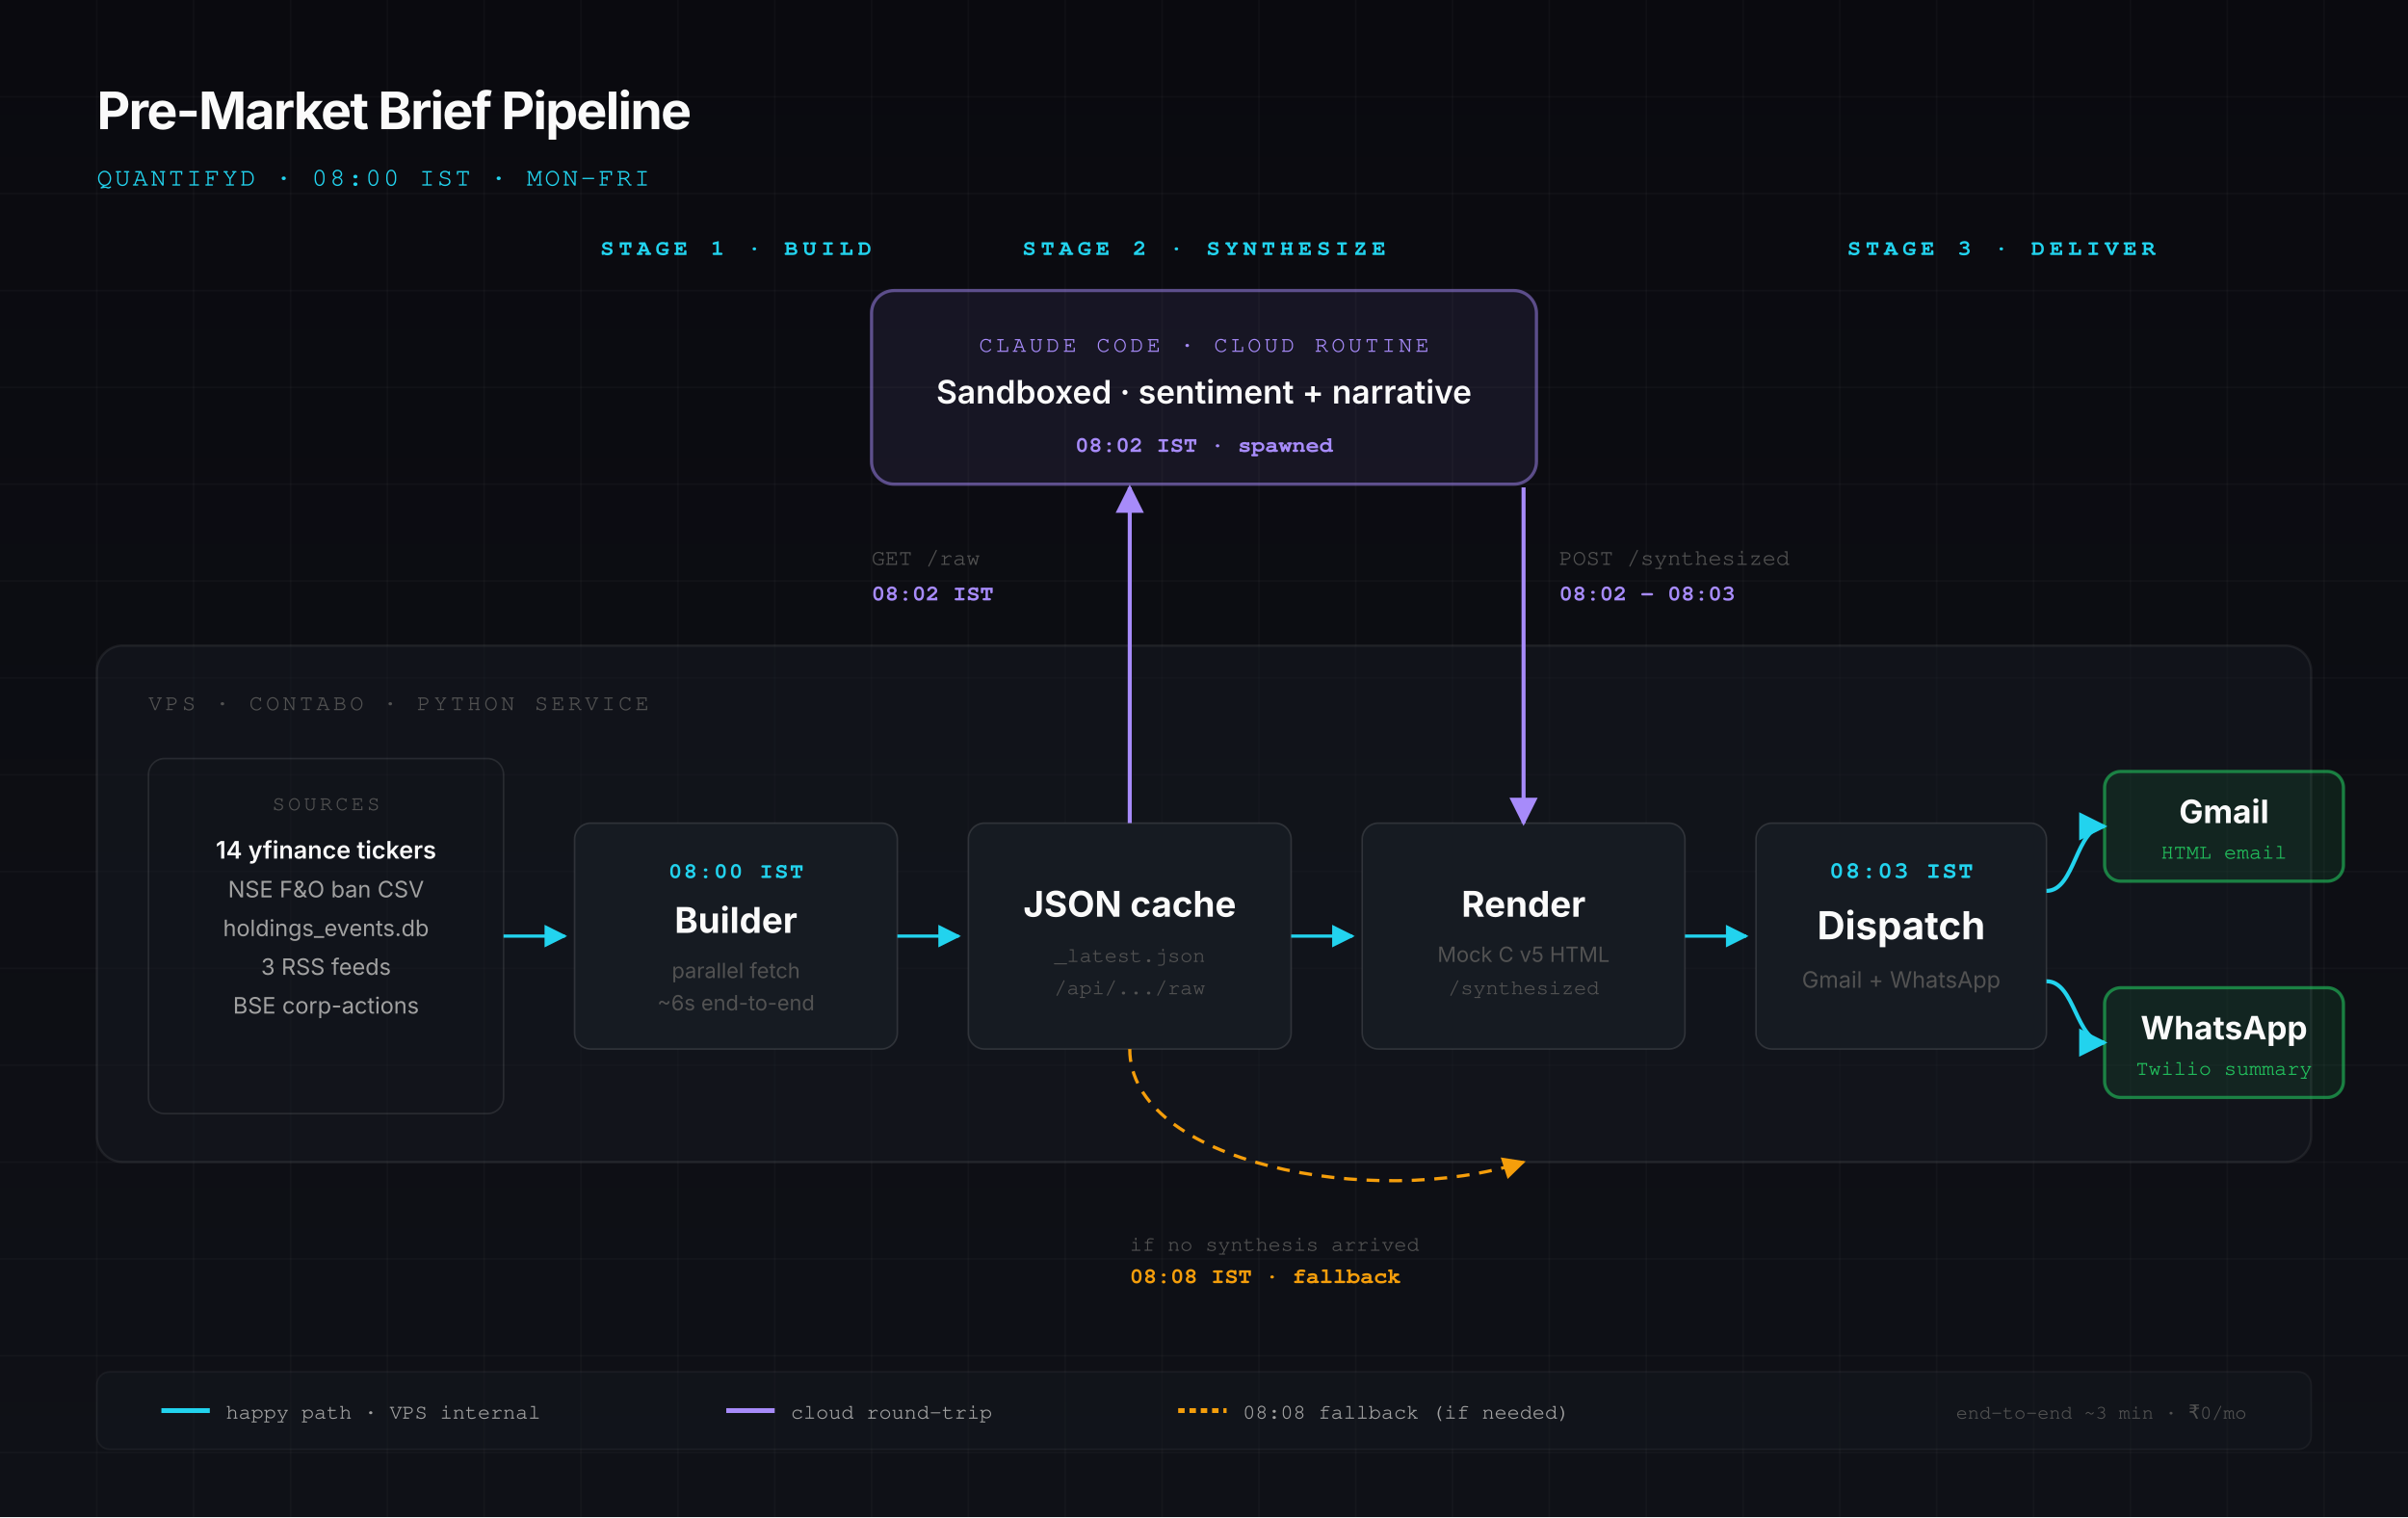
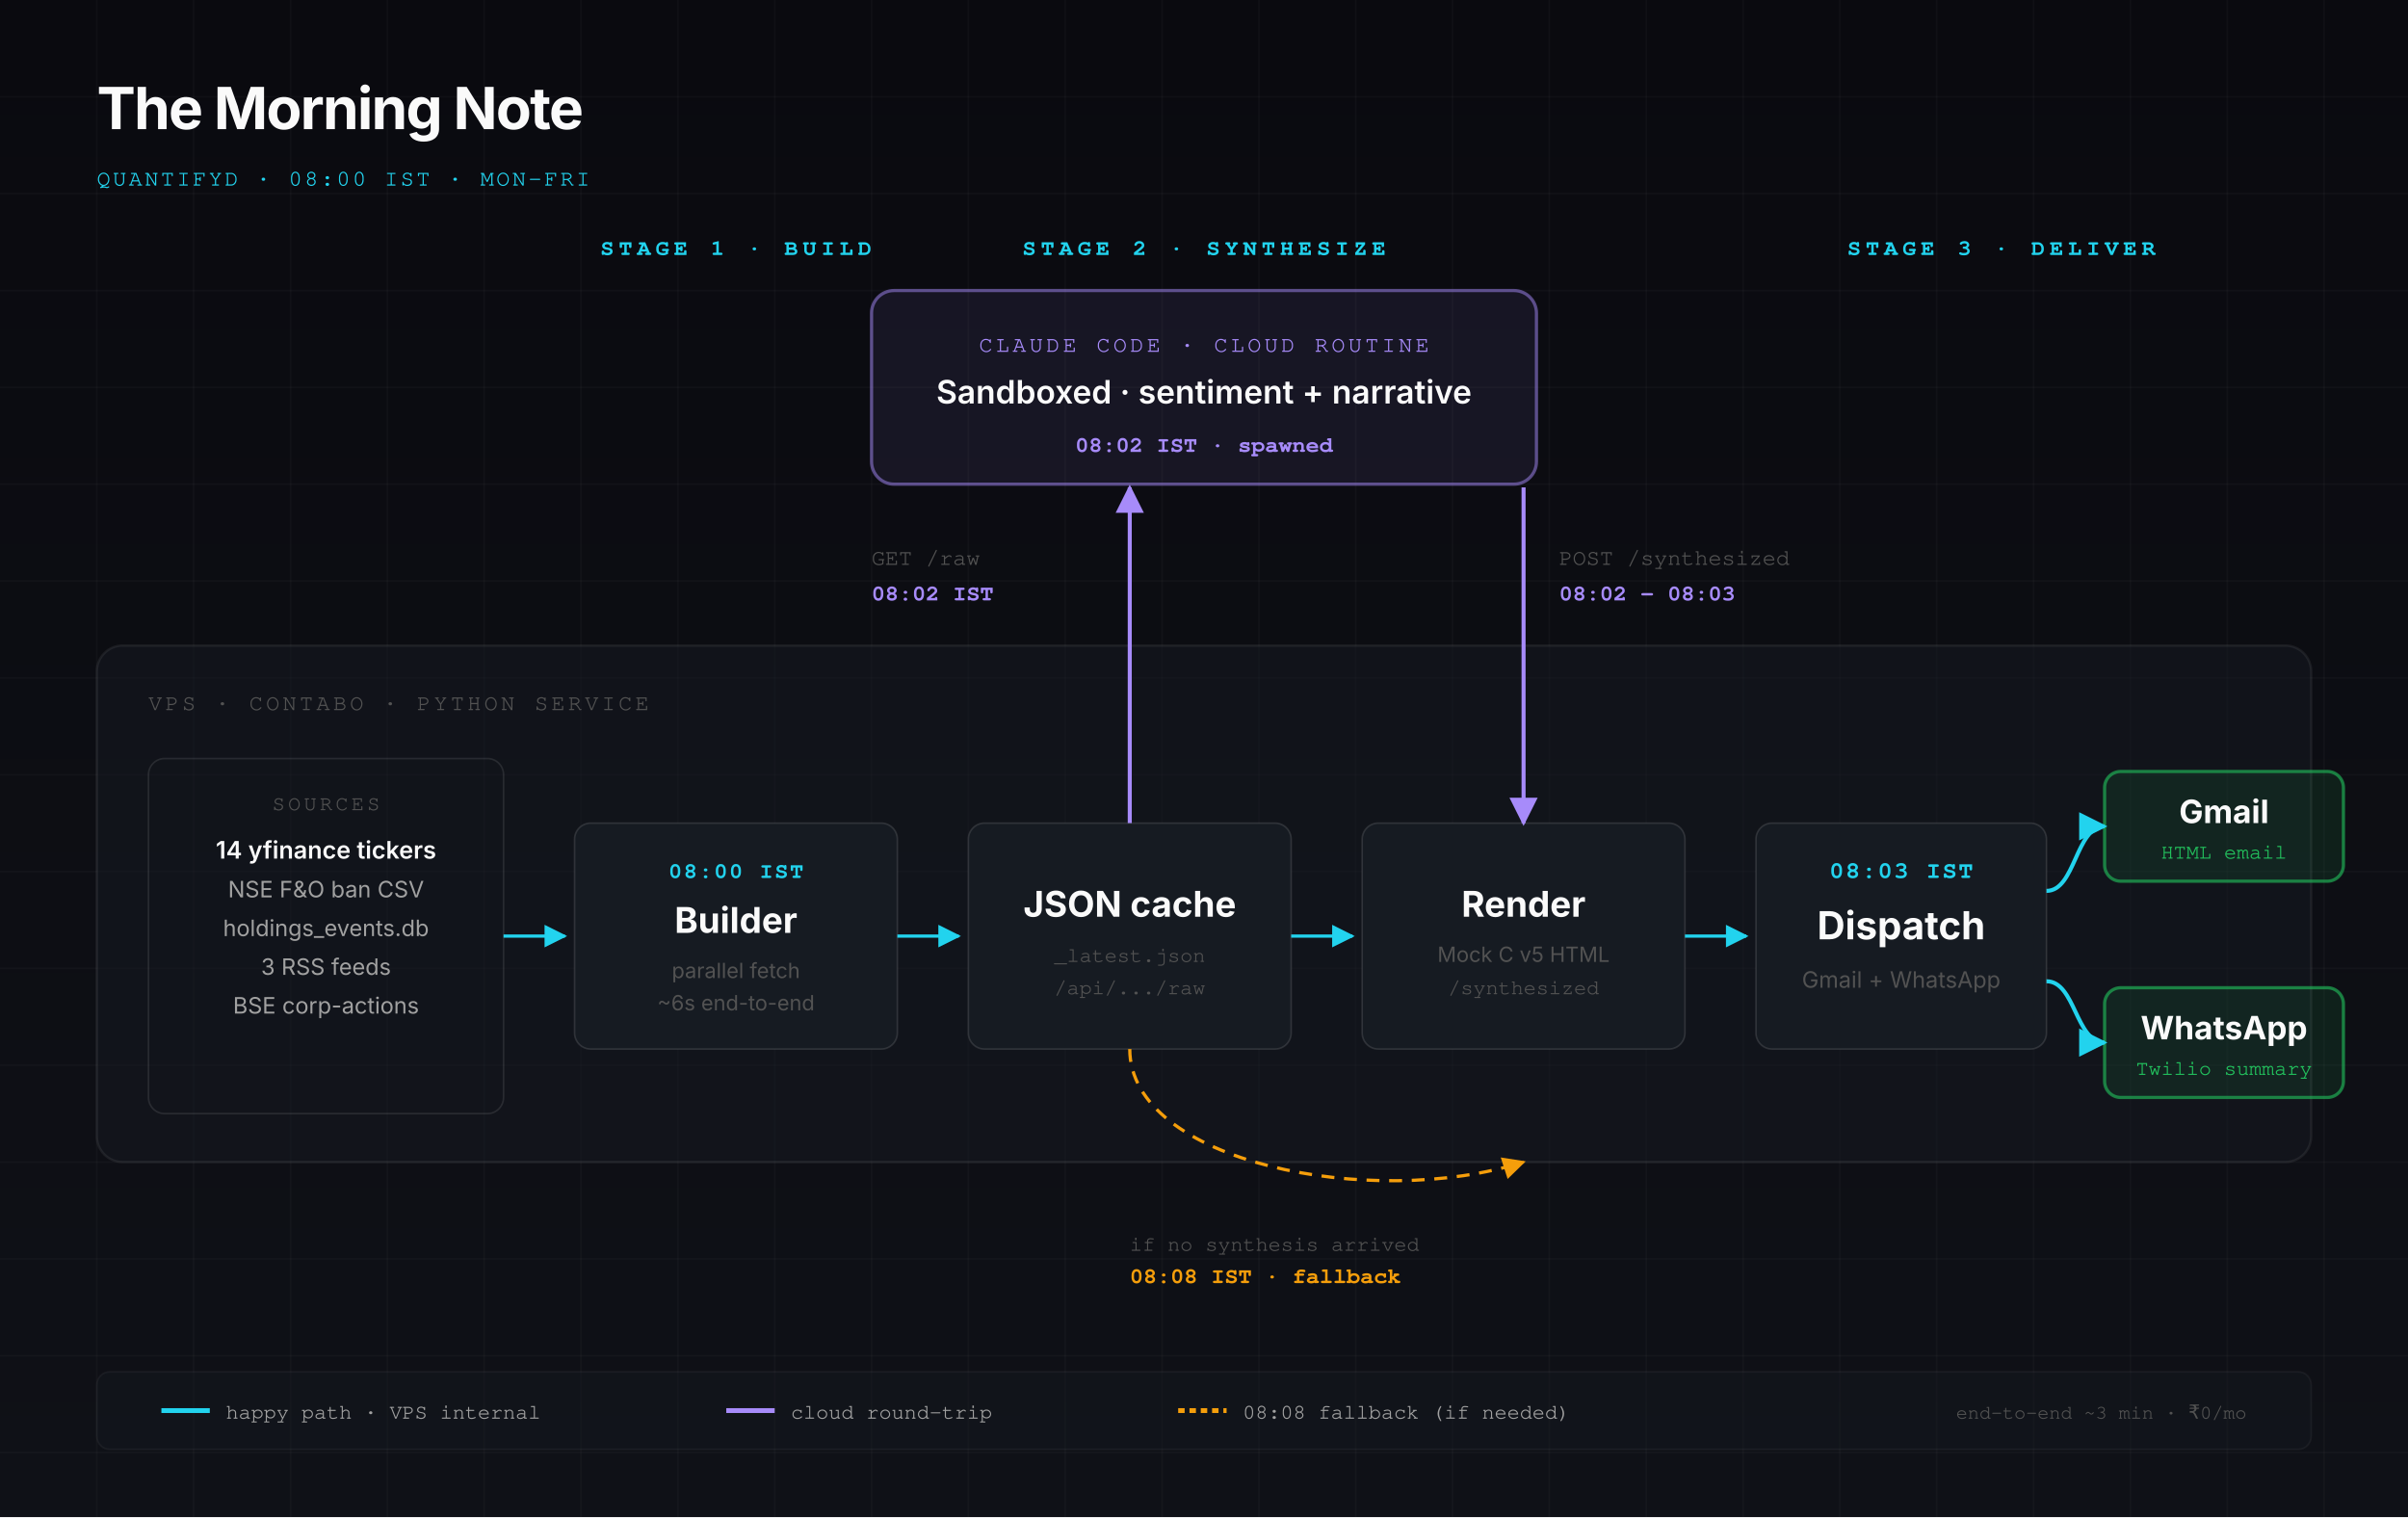
<svg xmlns="http://www.w3.org/2000/svg" viewBox="0 0 1492 940" width="1492" height="940">
  <defs>
    <marker id="ah" viewBox="0 0 10 10" refX="9" refY="5" markerWidth="7" markerHeight="7" orient="auto">
      <path d="M0 0L10 5L0 10z" fill="#22D3EE" />
    </marker>
    <marker id="ahP" viewBox="0 0 10 10" refX="9" refY="5" markerWidth="7" markerHeight="7" orient="auto">
      <path d="M0 0L10 5L0 10z" fill="#A78BFA" />
    </marker>
    <marker id="ahW" viewBox="0 0 10 10" refX="9" refY="5" markerWidth="7" markerHeight="7" orient="auto">
      <path d="M0 0L10 5L0 10z" fill="#F59E0B" />
    </marker>
    <linearGradient id="bgGrad" x1="0" y1="0" x2="0" y2="1">
      <stop offset="0%" stop-color="#0A0A0F" />
      <stop offset="100%" stop-color="#0F1117" />
    </linearGradient>
  </defs>
  <rect width="1492" height="940" fill="url(#bgGrad)" />
  <g stroke="rgba(255,255,255,0.025)" stroke-width="1">
    <line x1="0" y1="60" x2="1492" y2="60" />
    <line x1="0" y1="120" x2="1492" y2="120" />
    <line x1="0" y1="180" x2="1492" y2="180" />
    <line x1="0" y1="240" x2="1492" y2="240" />
    <line x1="0" y1="300" x2="1492" y2="300" />
    <line x1="0" y1="360" x2="1492" y2="360" />
    <line x1="0" y1="420" x2="1492" y2="420" />
    <line x1="0" y1="480" x2="1492" y2="480" />
    <line x1="0" y1="540" x2="1492" y2="540" />
    <line x1="0" y1="600" x2="1492" y2="600" />
    <line x1="0" y1="660" x2="1492" y2="660" />
    <line x1="0" y1="720" x2="1492" y2="720" />
    <line x1="0" y1="780" x2="1492" y2="780" />
    <line x1="0" y1="840" x2="1492" y2="840" />
    <line x1="0" y1="900" x2="1492" y2="900" />
    <line x1="60" y1="0" x2="60" y2="940" />
    <line x1="120" y1="0" x2="120" y2="940" />
    <line x1="180" y1="0" x2="180" y2="940" />
    <line x1="240" y1="0" x2="240" y2="940" />
    <line x1="300" y1="0" x2="300" y2="940" />
    <line x1="360" y1="0" x2="360" y2="940" />
    <line x1="420" y1="0" x2="420" y2="940" />
    <line x1="480" y1="0" x2="480" y2="940" />
    <line x1="540" y1="0" x2="540" y2="940" />
    <line x1="600" y1="0" x2="600" y2="940" />
    <line x1="660" y1="0" x2="660" y2="940" />
    <line x1="720" y1="0" x2="720" y2="940" />
    <line x1="780" y1="0" x2="780" y2="940" />
    <line x1="840" y1="0" x2="840" y2="940" />
    <line x1="900" y1="0" x2="900" y2="940" />
    <line x1="960" y1="0" x2="960" y2="940" />
    <line x1="1020" y1="0" x2="1020" y2="940" />
    <line x1="1080" y1="0" x2="1080" y2="940" />
    <line x1="1140" y1="0" x2="1140" y2="940" />
    <line x1="1200" y1="0" x2="1200" y2="940" />
    <line x1="1260" y1="0" x2="1260" y2="940" />
    <line x1="1320" y1="0" x2="1320" y2="940" />
    <line x1="1380" y1="0" x2="1380" y2="940" />
    <line x1="1440" y1="0" x2="1440" y2="940" />
  </g>
-   <text x="60" y="80" font-family="Inter, Helvetica, Arial, sans-serif" font-size="32" font-weight="700" fill="#FAFAFA" letter-spacing="-1">Pre-Market Brief Pipeline</text>
-   <text x="60" y="115" font-family="JetBrains Mono, Courier, monospace" font-size="16" fill="#22D3EE" letter-spacing="1.5">QUANTIFYD · 08:00 IST · MON-FRI</text>
+   <text x="60" y="80" font-family="Inter, Helvetica, Arial, sans-serif" font-size="36" font-weight="700" fill="#FAFAFA" letter-spacing="-1">The Morning Note</text>
+   <text x="60" y="115" font-family="JetBrains Mono, Courier, monospace" font-size="14" fill="#22D3EE" letter-spacing="1.5">QUANTIFYD · 08:00 IST · MON-FRI</text>
  <text x="456" y="158" text-anchor="middle" font-family="JetBrains Mono, Courier, monospace" font-size="14" fill="#22D3EE" letter-spacing="3" font-weight="700">STAGE 1 · BUILD</text>
  <text x="746" y="158" text-anchor="middle" font-family="JetBrains Mono, Courier, monospace" font-size="14" fill="#22D3EE" letter-spacing="3" font-weight="700">STAGE 2 · SYNTHESIZE</text>
  <text x="1240" y="158" text-anchor="middle" font-family="JetBrains Mono, Courier, monospace" font-size="14" fill="#22D3EE" letter-spacing="3" font-weight="700">STAGE 3 · DELIVER</text>
  <rect x="540" y="180" width="412" height="120" rx="14" fill="rgba(167,139,250,0.08)" stroke="rgba(167,139,250,0.5)" stroke-width="2" />
  <text x="746" y="218" text-anchor="middle" font-family="JetBrains Mono, Courier, monospace" font-size="14" fill="#A78BFA" letter-spacing="2">CLAUDE CODE · CLOUD ROUTINE</text>
  <text x="746" y="250" text-anchor="middle" font-family="Inter, Helvetica, Arial, sans-serif" font-size="20" font-weight="600" fill="#FAFAFA">Sandboxed · sentiment + narrative</text>
  <text x="746" y="280" text-anchor="middle" font-family="JetBrains Mono, Courier, monospace" font-size="14" fill="#A78BFA" font-weight="600">08:02 IST · spawned</text>
  <rect x="60" y="400" width="1372" height="320" rx="16" fill="rgba(22,27,34,0.5)" stroke="rgba(255,255,255,0.07)" stroke-width="1.5" />
  <text x="92" y="440" font-family="JetBrains Mono, Courier, monospace" font-size="14" fill="#525252" letter-spacing="2">VPS · CONTABO · PYTHON SERVICE</text>
  <rect x="92" y="470" width="220" height="220" rx="10" fill="transparent" stroke="rgba(255,255,255,0.1)" stroke-width="1" />
  <text x="202" y="502" text-anchor="middle" font-family="JetBrains Mono, Courier, monospace" font-size="13" fill="#525252" letter-spacing="2">SOURCES</text>
  <text x="202" y="532" text-anchor="middle" font-family="Inter, Helvetica, Arial, sans-serif" font-size="15" font-weight="600" fill="#FAFAFA">14 yfinance tickers</text>
  <text x="202" y="556" text-anchor="middle" font-family="Inter, Helvetica, Arial, sans-serif" font-size="14" fill="#A1A1A1">NSE F&amp;O ban CSV</text>
  <text x="202" y="580" text-anchor="middle" font-family="Inter, Helvetica, Arial, sans-serif" font-size="14" fill="#A1A1A1">holdings_events.db</text>
  <text x="202" y="604" text-anchor="middle" font-family="Inter, Helvetica, Arial, sans-serif" font-size="14" fill="#A1A1A1">3 RSS feeds</text>
  <text x="202" y="628" text-anchor="middle" font-family="Inter, Helvetica, Arial, sans-serif" font-size="14" fill="#A1A1A1">BSE corp-actions</text>
  <rect x="356" y="510" width="200" height="140" rx="10" fill="#161B22" stroke="rgba(255,255,255,0.12)" stroke-width="1" />
  <text x="456" y="544" text-anchor="middle" font-family="JetBrains Mono, Courier, monospace" font-size="14" fill="#22D3EE" font-weight="600" letter-spacing="1">08:00 IST</text>
  <text x="456" y="578" text-anchor="middle" font-family="Inter, Helvetica, Arial, sans-serif" font-size="22" font-weight="700" fill="#FAFAFA">Builder</text>
  <text x="456" y="606" text-anchor="middle" font-family="Inter, Helvetica, Arial, sans-serif" font-size="13" fill="#525252">parallel fetch</text>
  <text x="456" y="626" text-anchor="middle" font-family="Inter, Helvetica, Arial, sans-serif" font-size="13" fill="#525252">~6s end-to-end</text>
  <rect x="600" y="510" width="200" height="140" rx="10" fill="#161B22" stroke="rgba(255,255,255,0.12)" stroke-width="1" />
  <text x="700" y="568" text-anchor="middle" font-family="Inter, Helvetica, Arial, sans-serif" font-size="22" font-weight="700" fill="#FAFAFA">JSON cache</text>
  <text x="700" y="596" text-anchor="middle" font-family="JetBrains Mono, Courier, monospace" font-size="13" fill="#525252">_latest.json</text>
  <text x="700" y="616" text-anchor="middle" font-family="JetBrains Mono, Courier, monospace" font-size="13" fill="#525252">/api/.../raw</text>
  <rect x="844" y="510" width="200" height="140" rx="10" fill="#161B22" stroke="rgba(255,255,255,0.12)" stroke-width="1" />
  <text x="944" y="568" text-anchor="middle" font-family="Inter, Helvetica, Arial, sans-serif" font-size="22" font-weight="700" fill="#FAFAFA">Render</text>
  <text x="944" y="596" text-anchor="middle" font-family="Inter, Helvetica, Arial, sans-serif" font-size="13" fill="#525252">Mock C v5 HTML</text>
  <text x="944" y="616" text-anchor="middle" font-family="JetBrains Mono, Courier, monospace" font-size="13" fill="#525252">/synthesized</text>
  <rect x="1088" y="510" width="180" height="140" rx="10" fill="#161B22" stroke="rgba(255,255,255,0.12)" stroke-width="1" />
  <text x="1178" y="544" text-anchor="middle" font-family="JetBrains Mono, Courier, monospace" font-size="15" fill="#22D3EE" font-weight="600" letter-spacing="1">08:03 IST</text>
  <text x="1178" y="582" text-anchor="middle" font-family="Inter, Helvetica, Arial, sans-serif" font-size="24" font-weight="700" fill="#FAFAFA">Dispatch</text>
  <text x="1178" y="612" text-anchor="middle" font-family="Inter, Helvetica, Arial, sans-serif" font-size="14" fill="#525252">Gmail + WhatsApp</text>
  <rect x="1304" y="478" width="148" height="68" rx="10" fill="rgba(34,197,94,0.1)" stroke="rgba(34,197,94,0.6)" stroke-width="2" />
  <text x="1378" y="510" text-anchor="middle" font-family="Inter, Helvetica, Arial, sans-serif" font-size="20" font-weight="700" fill="#FAFAFA">Gmail</text>
  <text x="1378" y="532" text-anchor="middle" font-family="JetBrains Mono, Courier, monospace" font-size="13" fill="#22C55E">HTML email</text>
  <rect x="1304" y="612" width="148" height="68" rx="10" fill="rgba(34,197,94,0.1)" stroke="rgba(34,197,94,0.6)" stroke-width="2" />
  <text x="1378" y="644" text-anchor="middle" font-family="Inter, Helvetica, Arial, sans-serif" font-size="20" font-weight="700" fill="#FAFAFA">WhatsApp</text>
  <text x="1378" y="666" text-anchor="middle" font-family="JetBrains Mono, Courier, monospace" font-size="13" fill="#22C55E">Twilio summary</text>
  <path d="M 312 580 L 350 580" fill="none" stroke="#22D3EE" stroke-width="2" marker-end="url(#ah)" />
  <path d="M 556 580 L 594 580" fill="none" stroke="#22D3EE" stroke-width="2" marker-end="url(#ah)" />
  <path d="M 800 580 L 838 580" fill="none" stroke="#22D3EE" stroke-width="2" marker-end="url(#ah)" />
  <path d="M 1044 580 L 1082 580" fill="none" stroke="#22D3EE" stroke-width="2" marker-end="url(#ah)" />
  <path d="M 1268 552 C 1286 552, 1286 512, 1304 512" fill="none" stroke="#22D3EE" stroke-width="2.5" marker-end="url(#ah)" />
  <path d="M 1268 608 C 1286 608, 1286 646, 1304 646" fill="none" stroke="#22D3EE" stroke-width="2.5" marker-end="url(#ah)" />
  <path d="M 700 510 C 700 420, 700 360, 700 302" fill="none" stroke="#A78BFA" stroke-width="2.5" marker-end="url(#ahP)" />
  <text x="540" y="350" font-family="JetBrains Mono, Courier, monospace" font-size="14" fill="#525252">GET /raw</text>
  <text x="540" y="372" font-family="JetBrains Mono, Courier, monospace" font-size="14" fill="#A78BFA" font-weight="600">08:02 IST</text>
  <path d="M 944 302 C 944 360, 944 420, 944 510" fill="none" stroke="#A78BFA" stroke-width="2.5" marker-end="url(#ahP)" />
  <text x="966" y="350" font-family="JetBrains Mono, Courier, monospace" font-size="14" fill="#525252">POST /synthesized</text>
  <text x="966" y="372" font-family="JetBrains Mono, Courier, monospace" font-size="14" fill="#A78BFA" font-weight="600">08:02 - 08:03</text>
  <path d="M 700 650 C 700 720, 850 750, 944 720" fill="none" stroke="#F59E0B" stroke-width="2" stroke-dasharray="8 6" marker-end="url(#ahW)" />
  <text x="700" y="775" font-family="JetBrains Mono, Courier, monospace" font-size="13" fill="#525252">if no synthesis arrived</text>
  <text x="700" y="795" font-family="JetBrains Mono, Courier, monospace" font-size="14" fill="#F59E0B" font-weight="600">08:08 IST · fallback</text>
  <rect x="60" y="850" width="1372" height="48" rx="8" fill="rgba(22,27,34,0.4)" stroke="rgba(255,255,255,0.05)" stroke-width="1" />
  <line x1="100" y1="874" x2="130" y2="874" stroke="#22D3EE" stroke-width="3" />
  <text x="140" y="879" font-family="JetBrains Mono, Courier, monospace" font-size="13" fill="#A1A1A1">happy path · VPS internal</text>
  <line x1="450" y1="874" x2="480" y2="874" stroke="#A78BFA" stroke-width="3" />
  <text x="490" y="879" font-family="JetBrains Mono, Courier, monospace" font-size="13" fill="#A1A1A1">cloud round-trip</text>
  <line x1="730" y1="874" x2="760" y2="874" stroke="#F59E0B" stroke-width="3" stroke-dasharray="4 3" />
  <text x="770" y="879" font-family="JetBrains Mono, Courier, monospace" font-size="13" fill="#A1A1A1">08:08 fallback (if needed)</text>
  <text x="1392" y="879" text-anchor="end" font-family="JetBrains Mono, Courier, monospace" font-size="12" fill="#525252">end-to-end ~3 min · ₹0/mo</text>
</svg>
